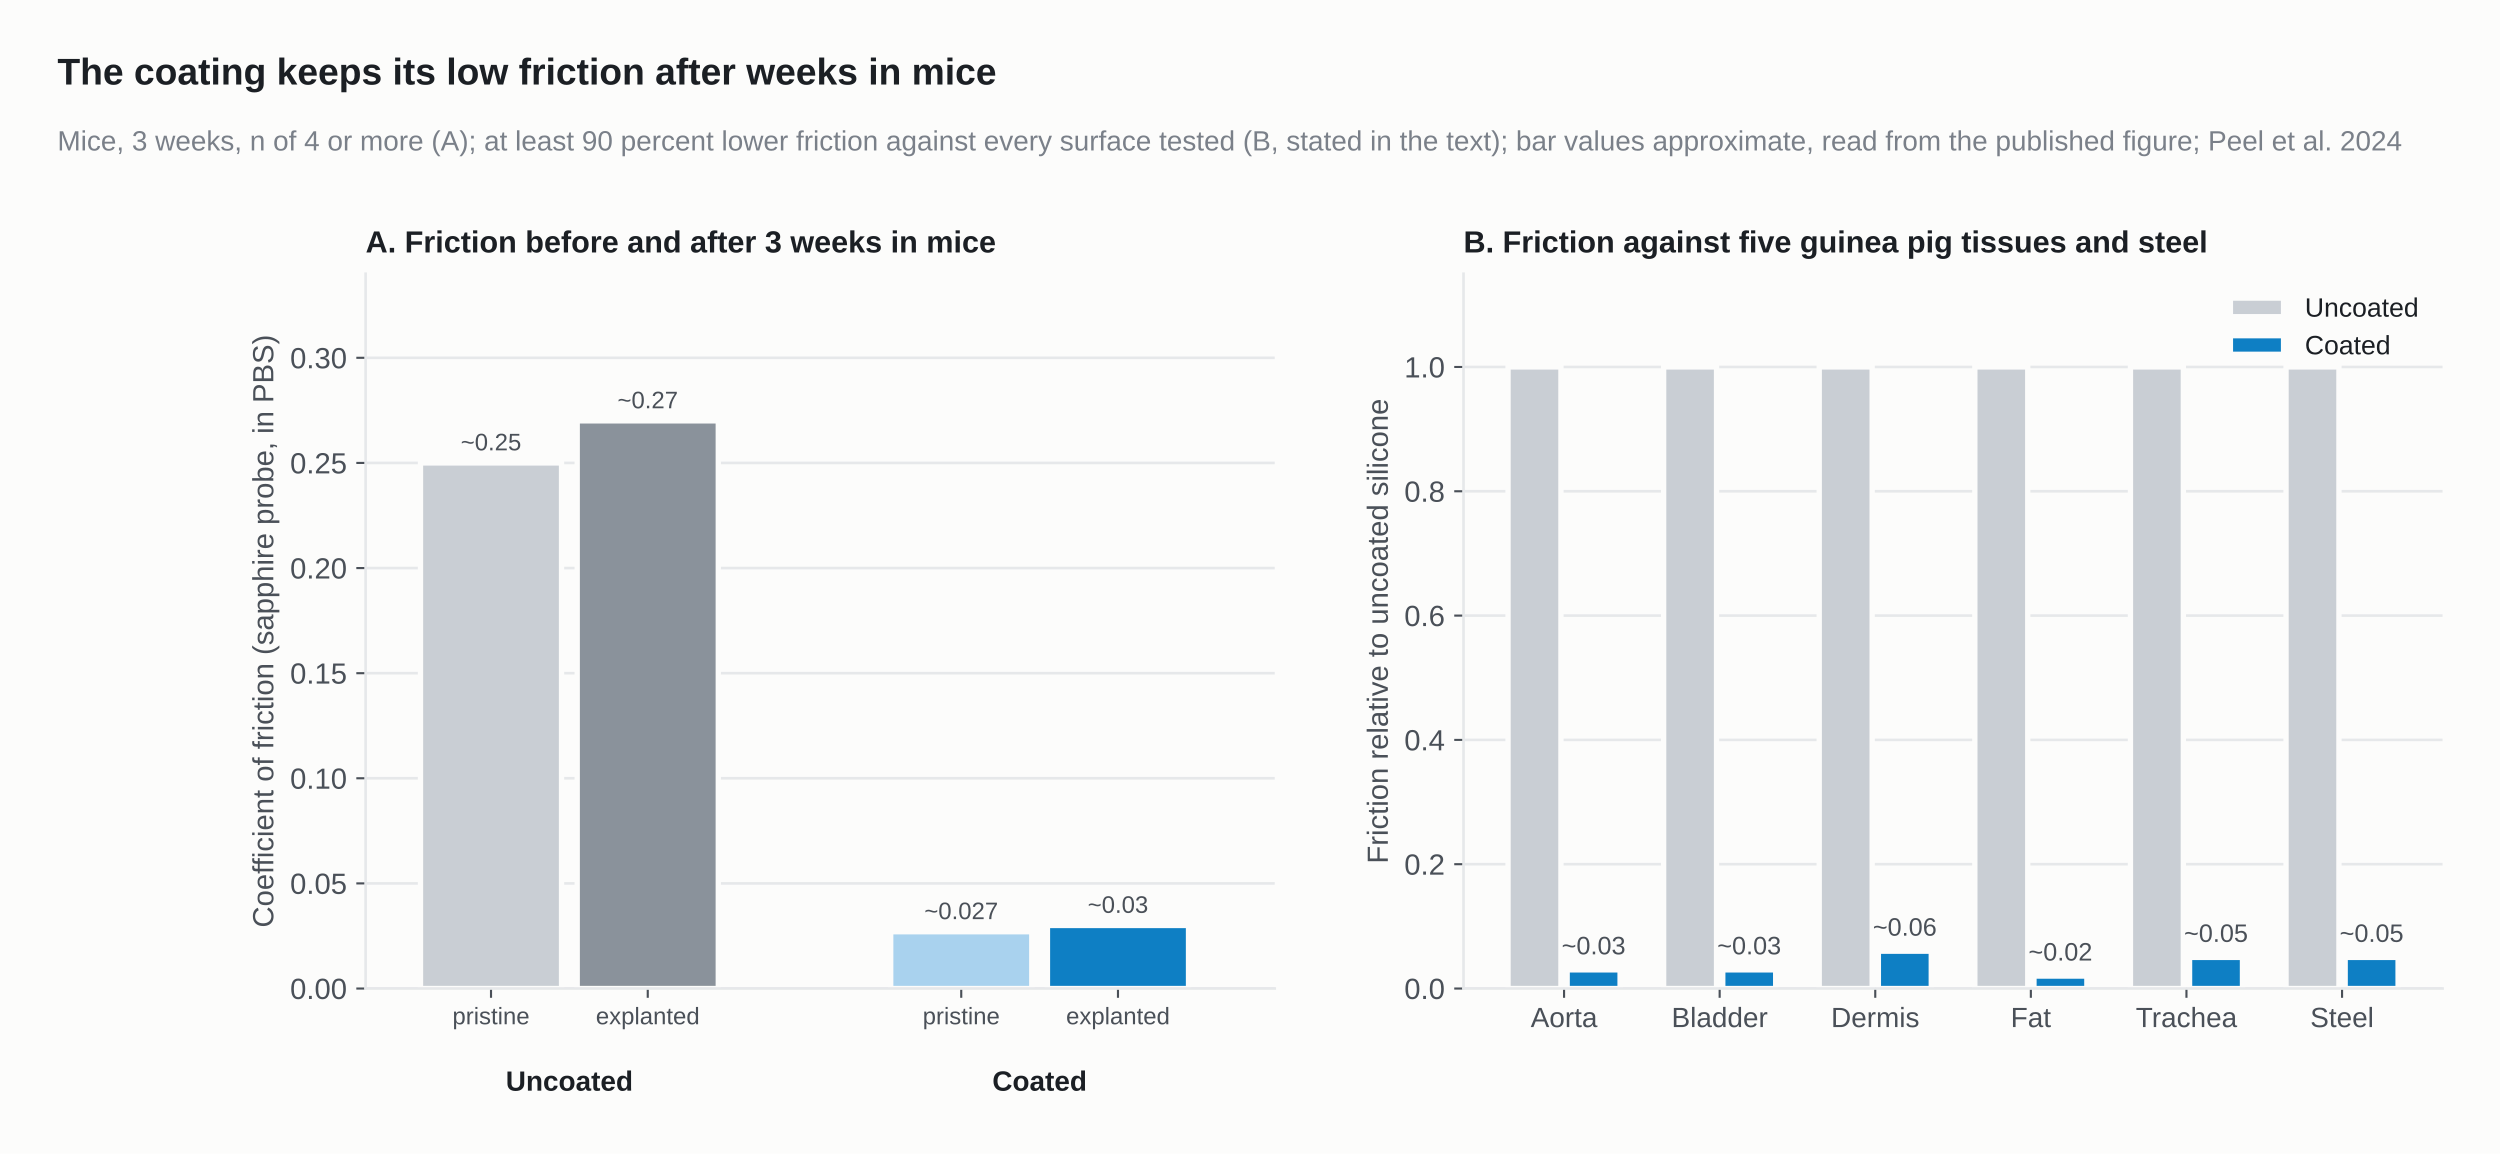
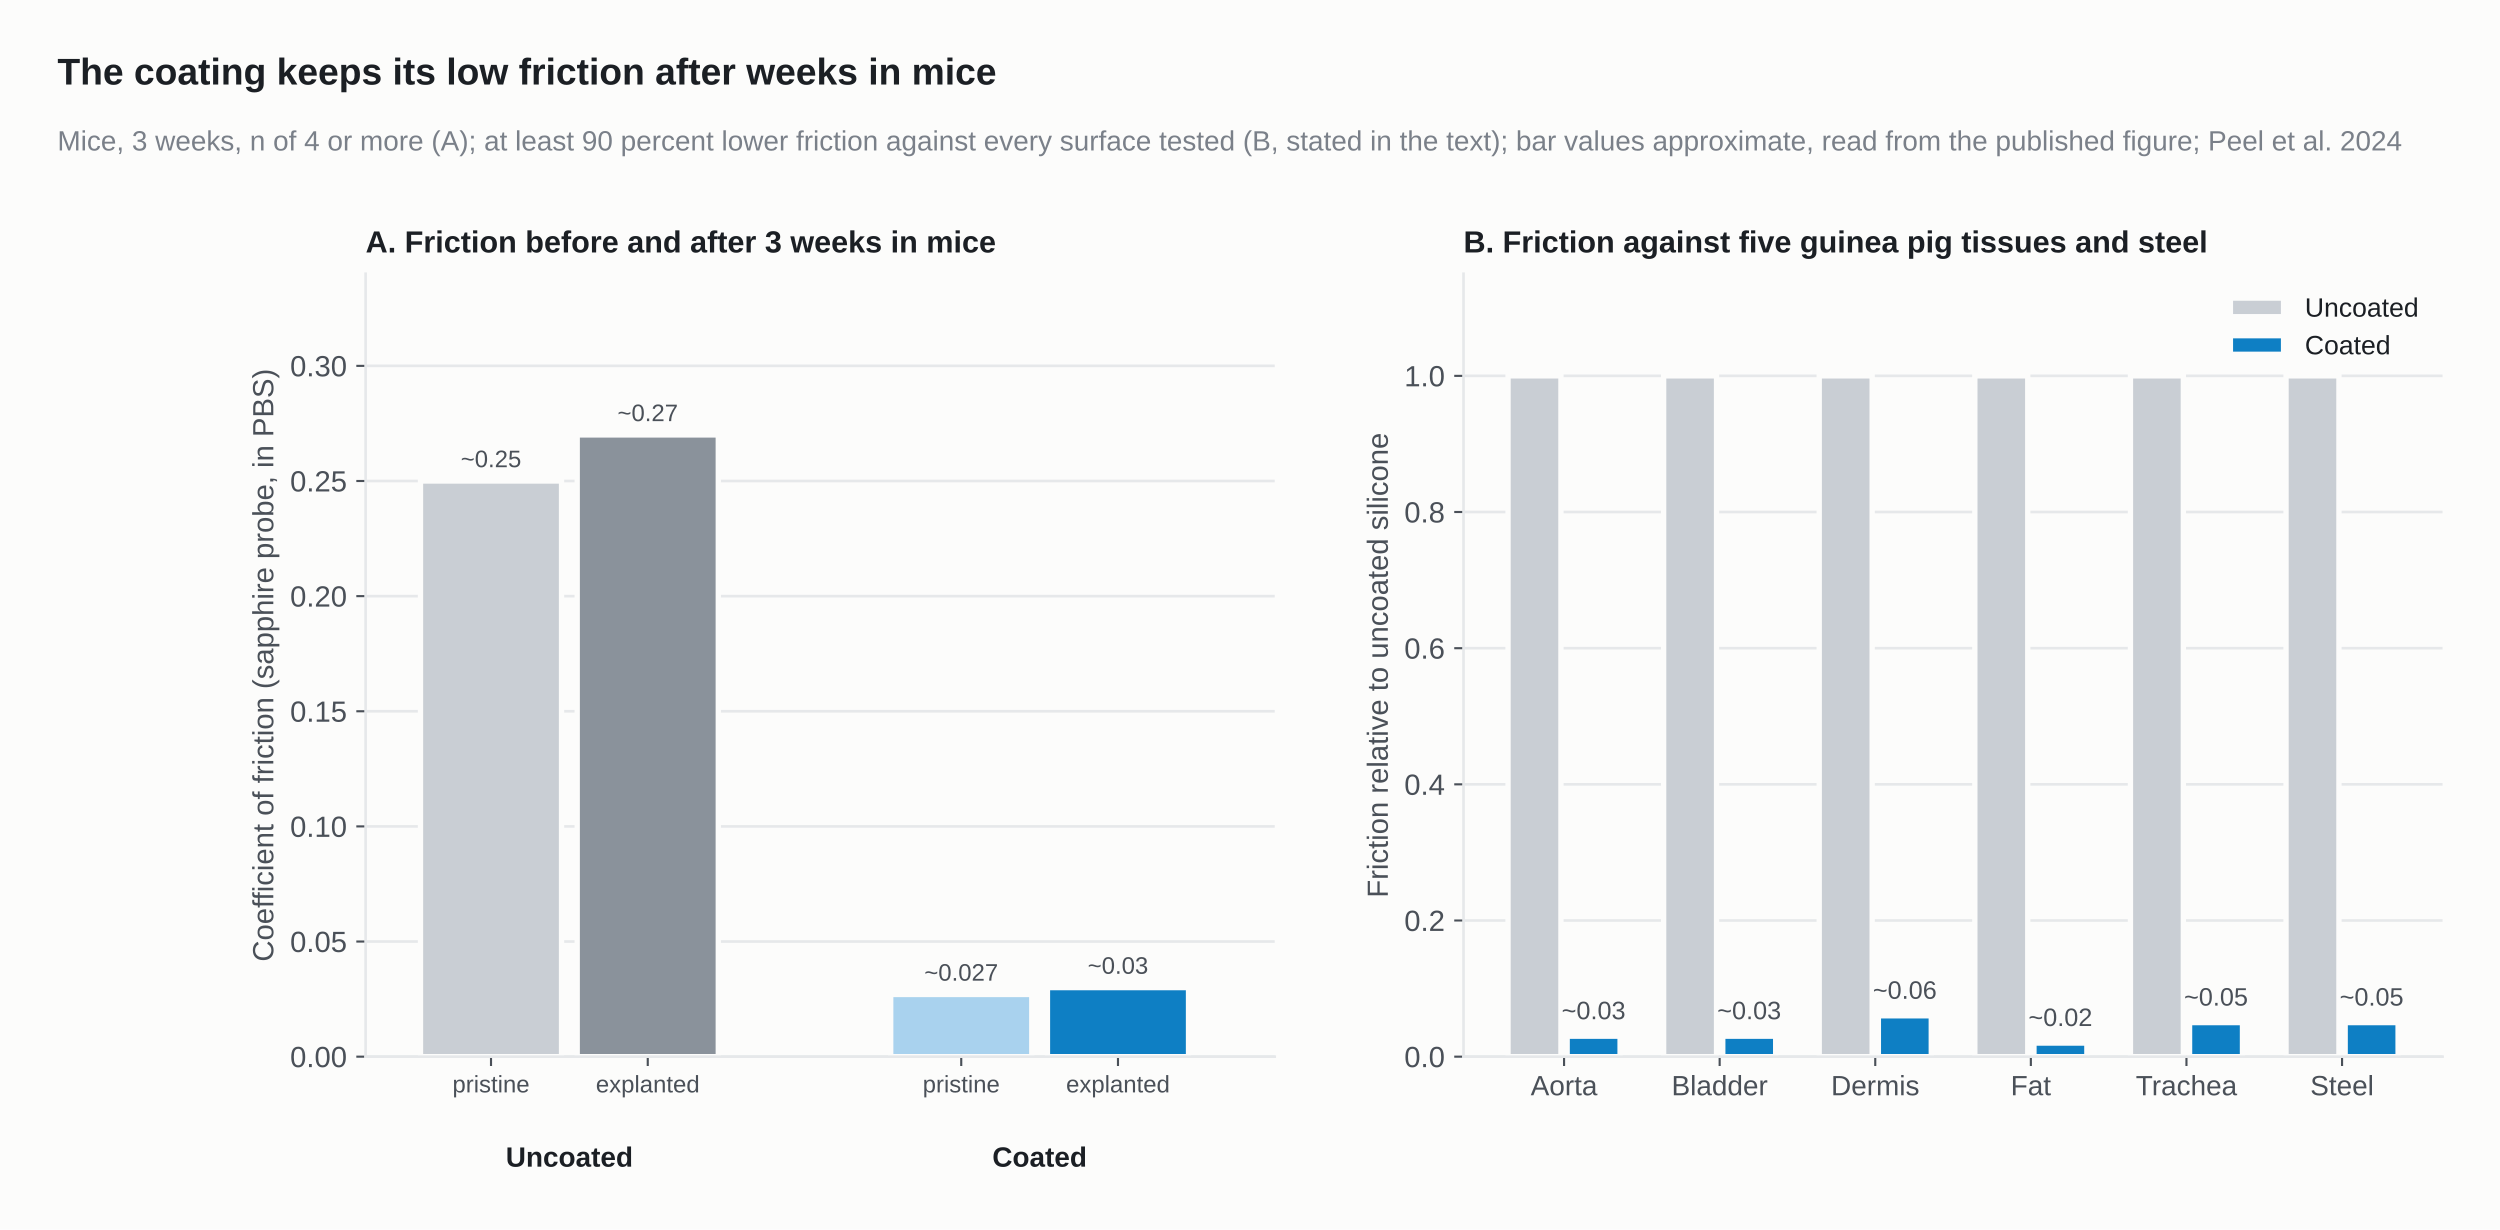
- <svg xmlns="http://www.w3.org/2000/svg" xmlns:xlink="http://www.w3.org/1999/xlink" width="940.32pt" height="433.913pt" viewBox="0 0 940.32 433.913" version="1.1">
+ <svg xmlns="http://www.w3.org/2000/svg" xmlns:xlink="http://www.w3.org/1999/xlink" width="940.32pt" height="462.493pt" viewBox="0 0 940.32 462.493" version="1.1">
  <defs>
    <style type="text/css">*{stroke-linejoin: round; stroke-linecap: butt}</style>
  </defs>
  <g id="figure_1">
    <g id="patch_1">
-       <path d="M 0 433.913  L 940.32 433.913  L 940.32 0  L 0 0  z " style="fill: #fcfcfb" />
+       <path d="M 0 462.493  L 940.32 462.493  L 940.32 0  L 0 0  z " style="fill: #fcfcfb" />
    </g>
    <g id="axes_1">
      <g id="patch_2">
-         <path d="M 137.52 371.808  L 479.459 371.808  L 479.459 102.96  L 137.52 102.96  z " style="fill: #fcfcfb" />
+         <path d="M 137.52 397.44  L 479.459 397.44  L 479.459 102.96  L 137.52 102.96  z " style="fill: #fcfcfb" />
      </g>
      <g id="matplotlib.axis_1">
        <g id="xtick_1">
          <g id="line2d_1">
            <defs>
-               <path id="m0c4ff37e28" d="M 0 0  L 0 3.5  " style="stroke: #4a5058; stroke-width: 0.8" />
+               <path id="m6be48bab30" d="M 0 0  L 0 3.5  " style="stroke: #4a5058; stroke-width: 0.8" />
            </defs>
            <g>
-               <use xlink:href="#m0c4ff37e28" x="184.684" y="371.808" style="fill: #4a5058; stroke: #4a5058; stroke-width: 0.8" />
+               <use xlink:href="#m6be48bab30" x="184.684" y="397.44" style="fill: #4a5058; stroke: #4a5058; stroke-width: 0.8" />
            </g>
          </g>
          <g id="text_1">
-             <text style="fill: #4a5058; font: 9px 'Arial'; text-anchor: middle" x="184.684" y="385.25" transform="rotate(-0 184.6841 385.25)">pristine</text>
+             <text style="fill: #4a5058; font: 9px 'Arial'; text-anchor: middle" x="184.684" y="410.882" transform="rotate(-0 184.6841 410.882)">pristine</text>
          </g>
        </g>
        <g id="xtick_2">
          <g id="line2d_2">
            <g>
-               <use xlink:href="#m0c4ff37e28" x="243.639" y="371.808" style="fill: #4a5058; stroke: #4a5058; stroke-width: 0.8" />
+               <use xlink:href="#m6be48bab30" x="243.639" y="397.44" style="fill: #4a5058; stroke: #4a5058; stroke-width: 0.8" />
            </g>
          </g>
          <g id="text_2">
-             <text style="fill: #4a5058; font: 9px 'Arial'; text-anchor: middle" x="243.639" y="385.25" transform="rotate(-0 243.6391 385.25)">explanted</text>
+             <text style="fill: #4a5058; font: 9px 'Arial'; text-anchor: middle" x="243.639" y="410.882" transform="rotate(-0 243.6391 410.882)">explanted</text>
          </g>
        </g>
        <g id="xtick_3">
          <g id="line2d_3">
            <g>
-               <use xlink:href="#m0c4ff37e28" x="361.549" y="371.808" style="fill: #4a5058; stroke: #4a5058; stroke-width: 0.8" />
+               <use xlink:href="#m6be48bab30" x="361.549" y="397.44" style="fill: #4a5058; stroke: #4a5058; stroke-width: 0.8" />
            </g>
          </g>
          <g id="text_3">
-             <text style="fill: #4a5058; font: 9px 'Arial'; text-anchor: middle" x="361.549" y="385.25" transform="rotate(-0 361.5493 385.25)">pristine</text>
+             <text style="fill: #4a5058; font: 9px 'Arial'; text-anchor: middle" x="361.549" y="410.882" transform="rotate(-0 361.5493 410.882)">pristine</text>
          </g>
        </g>
        <g id="xtick_4">
          <g id="line2d_4">
            <g>
-               <use xlink:href="#m0c4ff37e28" x="420.504" y="371.808" style="fill: #4a5058; stroke: #4a5058; stroke-width: 0.8" />
+               <use xlink:href="#m6be48bab30" x="420.504" y="397.44" style="fill: #4a5058; stroke: #4a5058; stroke-width: 0.8" />
            </g>
          </g>
          <g id="text_4">
-             <text style="fill: #4a5058; font: 9px 'Arial'; text-anchor: middle" x="420.504" y="385.25" transform="rotate(-0 420.5043 385.25)">explanted</text>
+             <text style="fill: #4a5058; font: 9px 'Arial'; text-anchor: middle" x="420.504" y="410.882" transform="rotate(-0 420.5043 410.882)">explanted</text>
          </g>
        </g>
      </g>
      <g id="matplotlib.axis_2">
        <g id="ytick_1">
          <g id="line2d_5">
-             <path d="M 137.52 371.808  L 479.459 371.808  " clip-path="url(#p44ec249111)" style="fill: none; stroke: #e6e8ea; stroke-linecap: square" />
+             <path d="M 137.52 397.44  L 479.459 397.44  " clip-path="url(#p435bd3ed2c)" style="fill: none; stroke: #e6e8ea; stroke-linecap: square" />
          </g>
          <g id="line2d_6">
            <defs>
-               <path id="mbe029f3635" d="M 0 0  L -3.5 0  " style="stroke: #4a5058; stroke-width: 0.8" />
+               <path id="mbae48cf298" d="M 0 0  L -3.5 0  " style="stroke: #4a5058; stroke-width: 0.8" />
            </defs>
            <g>
-               <use xlink:href="#mbe029f3635" x="137.52" y="371.808" style="fill: #4a5058; stroke: #4a5058; stroke-width: 0.8" />
+               <use xlink:href="#mbae48cf298" x="137.52" y="397.44" style="fill: #4a5058; stroke: #4a5058; stroke-width: 0.8" />
            </g>
          </g>
          <g id="text_5">
-             <text style="fill: #4a5058; font: 11px 'Arial'; text-anchor: end" x="130.52" y="375.745" transform="rotate(-0 130.52 375.7448)">0.00</text>
+             <text style="fill: #4a5058; font: 11px 'Arial'; text-anchor: end" x="130.52" y="401.377" transform="rotate(-0 130.52 401.3768)">0.00</text>
          </g>
        </g>
        <g id="ytick_2">
          <g id="line2d_7">
-             <path d="M 137.52 332.272  L 479.459 332.272  " clip-path="url(#p44ec249111)" style="fill: none; stroke: #e6e8ea; stroke-linecap: square" />
+             <path d="M 137.52 354.134  L 479.459 354.134  " clip-path="url(#p435bd3ed2c)" style="fill: none; stroke: #e6e8ea; stroke-linecap: square" />
          </g>
          <g id="line2d_8">
            <g>
-               <use xlink:href="#mbe029f3635" x="137.52" y="332.272" style="fill: #4a5058; stroke: #4a5058; stroke-width: 0.8" />
+               <use xlink:href="#mbae48cf298" x="137.52" y="354.134" style="fill: #4a5058; stroke: #4a5058; stroke-width: 0.8" />
            </g>
          </g>
          <g id="text_6">
-             <text style="fill: #4a5058; font: 11px 'Arial'; text-anchor: end" x="130.52" y="336.208" transform="rotate(-0 130.52 336.2083)">0.05</text>
+             <text style="fill: #4a5058; font: 11px 'Arial'; text-anchor: end" x="130.52" y="358.071" transform="rotate(-0 130.52 358.0709)">0.05</text>
          </g>
        </g>
        <g id="ytick_3">
          <g id="line2d_9">
-             <path d="M 137.52 292.735  L 479.459 292.735  " clip-path="url(#p44ec249111)" style="fill: none; stroke: #e6e8ea; stroke-linecap: square" />
+             <path d="M 137.52 310.828  L 479.459 310.828  " clip-path="url(#p435bd3ed2c)" style="fill: none; stroke: #e6e8ea; stroke-linecap: square" />
          </g>
          <g id="line2d_10">
            <g>
-               <use xlink:href="#mbe029f3635" x="137.52" y="292.735" style="fill: #4a5058; stroke: #4a5058; stroke-width: 0.8" />
+               <use xlink:href="#mbae48cf298" x="137.52" y="310.828" style="fill: #4a5058; stroke: #4a5058; stroke-width: 0.8" />
            </g>
          </g>
          <g id="text_7">
-             <text style="fill: #4a5058; font: 11px 'Arial'; text-anchor: end" x="130.52" y="296.672" transform="rotate(-0 130.52 296.6719)">0.10</text>
+             <text style="fill: #4a5058; font: 11px 'Arial'; text-anchor: end" x="130.52" y="314.765" transform="rotate(-0 130.52 314.765)">0.10</text>
          </g>
        </g>
        <g id="ytick_4">
          <g id="line2d_11">
-             <path d="M 137.52 253.199  L 479.459 253.199  " clip-path="url(#p44ec249111)" style="fill: none; stroke: #e6e8ea; stroke-linecap: square" />
+             <path d="M 137.52 267.522  L 479.459 267.522  " clip-path="url(#p435bd3ed2c)" style="fill: none; stroke: #e6e8ea; stroke-linecap: square" />
          </g>
          <g id="line2d_12">
            <g>
-               <use xlink:href="#mbe029f3635" x="137.52" y="253.199" style="fill: #4a5058; stroke: #4a5058; stroke-width: 0.8" />
+               <use xlink:href="#mbae48cf298" x="137.52" y="267.522" style="fill: #4a5058; stroke: #4a5058; stroke-width: 0.8" />
            </g>
          </g>
          <g id="text_8">
-             <text style="fill: #4a5058; font: 11px 'Arial'; text-anchor: end" x="130.52" y="257.135" transform="rotate(-0 130.52 257.1354)">0.15</text>
+             <text style="fill: #4a5058; font: 11px 'Arial'; text-anchor: end" x="130.52" y="271.459" transform="rotate(-0 130.52 271.4592)">0.15</text>
          </g>
        </g>
        <g id="ytick_5">
          <g id="line2d_13">
-             <path d="M 137.52 213.662  L 479.459 213.662  " clip-path="url(#p44ec249111)" style="fill: none; stroke: #e6e8ea; stroke-linecap: square" />
+             <path d="M 137.52 224.216  L 479.459 224.216  " clip-path="url(#p435bd3ed2c)" style="fill: none; stroke: #e6e8ea; stroke-linecap: square" />
          </g>
          <g id="line2d_14">
            <g>
-               <use xlink:href="#mbe029f3635" x="137.52" y="213.662" style="fill: #4a5058; stroke: #4a5058; stroke-width: 0.8" />
+               <use xlink:href="#mbae48cf298" x="137.52" y="224.216" style="fill: #4a5058; stroke: #4a5058; stroke-width: 0.8" />
            </g>
          </g>
          <g id="text_9">
-             <text style="fill: #4a5058; font: 11px 'Arial'; text-anchor: end" x="130.52" y="217.599" transform="rotate(-0 130.52 217.5989)">0.20</text>
+             <text style="fill: #4a5058; font: 11px 'Arial'; text-anchor: end" x="130.52" y="228.153" transform="rotate(-0 130.52 228.1533)">0.20</text>
          </g>
        </g>
        <g id="ytick_6">
          <g id="line2d_15">
-             <path d="M 137.52 174.126  L 479.459 174.126  " clip-path="url(#p44ec249111)" style="fill: none; stroke: #e6e8ea; stroke-linecap: square" />
+             <path d="M 137.52 180.911  L 479.459 180.911  " clip-path="url(#p435bd3ed2c)" style="fill: none; stroke: #e6e8ea; stroke-linecap: square" />
          </g>
          <g id="line2d_16">
            <g>
-               <use xlink:href="#mbe029f3635" x="137.52" y="174.126" style="fill: #4a5058; stroke: #4a5058; stroke-width: 0.8" />
+               <use xlink:href="#mbae48cf298" x="137.52" y="180.911" style="fill: #4a5058; stroke: #4a5058; stroke-width: 0.8" />
            </g>
          </g>
          <g id="text_10">
-             <text style="fill: #4a5058; font: 11px 'Arial'; text-anchor: end" x="130.52" y="178.062" transform="rotate(-0 130.52 178.0624)">0.25</text>
+             <text style="fill: #4a5058; font: 11px 'Arial'; text-anchor: end" x="130.52" y="184.847" transform="rotate(-0 130.52 184.8474)">0.25</text>
          </g>
        </g>
        <g id="ytick_7">
          <g id="line2d_17">
-             <path d="M 137.52 134.589  L 479.459 134.589  " clip-path="url(#p44ec249111)" style="fill: none; stroke: #e6e8ea; stroke-linecap: square" />
+             <path d="M 137.52 137.605  L 479.459 137.605  " clip-path="url(#p435bd3ed2c)" style="fill: none; stroke: #e6e8ea; stroke-linecap: square" />
          </g>
          <g id="line2d_18">
            <g>
-               <use xlink:href="#mbe029f3635" x="137.52" y="134.589" style="fill: #4a5058; stroke: #4a5058; stroke-width: 0.8" />
+               <use xlink:href="#mbae48cf298" x="137.52" y="137.605" style="fill: #4a5058; stroke: #4a5058; stroke-width: 0.8" />
            </g>
          </g>
          <g id="text_11">
-             <text style="fill: #4a5058; font: 11px 'Arial'; text-anchor: end" x="130.52" y="138.526" transform="rotate(-0 130.52 138.526)">0.30</text>
+             <text style="fill: #4a5058; font: 11px 'Arial'; text-anchor: end" x="130.52" y="141.542" transform="rotate(-0 130.52 141.5415)">0.30</text>
          </g>
        </g>
        <g id="text_12">
-           <text style="fill: #4a5058; font: 11px 'Arial'; text-anchor: middle" x="102.798" y="237.384" transform="rotate(-90 102.7978 237.384)">Coefficient of friction (sapphire probe, in PBS)</text>
+           <text style="fill: #4a5058; font: 11px 'Arial'; text-anchor: middle" x="102.798" y="250.2" transform="rotate(-90 102.7978 250.2)">Coefficient of friction (sapphire probe, in PBS)</text>
        </g>
      </g>
      <g id="patch_3">
-         <path d="M 158.154 371.808  L 211.214 371.808  L 211.214 174.126  L 158.154 174.126  z " clip-path="url(#p44ec249111)" style="fill: #c9ced4; stroke: #fcfcfb; stroke-width: 2; stroke-linejoin: miter" />
+         <path d="M 158.154 397.44  L 211.214 397.44  L 211.214 180.911  L 158.154 180.911  z " clip-path="url(#p435bd3ed2c)" style="fill: #c9ced4; stroke: #fcfcfb; stroke-width: 2; stroke-linejoin: miter" />
      </g>
      <g id="patch_4">
-         <path d="M 217.109 371.808  L 270.169 371.808  L 270.169 158.311  L 217.109 158.311  z " clip-path="url(#p44ec249111)" style="fill: #8a929b; stroke: #fcfcfb; stroke-width: 2; stroke-linejoin: miter" />
+         <path d="M 217.109 397.44  L 270.169 397.44  L 270.169 163.588  L 217.109 163.588  z " clip-path="url(#p435bd3ed2c)" style="fill: #8a929b; stroke: #fcfcfb; stroke-width: 2; stroke-linejoin: miter" />
      </g>
      <g id="patch_5">
-         <path d="M 335.019 371.808  L 388.079 371.808  L 388.079 350.458  L 335.019 350.458  z " clip-path="url(#p44ec249111)" style="fill: #a9d2ee; stroke: #fcfcfb; stroke-width: 2; stroke-linejoin: miter" />
+         <path d="M 335.019 397.44  L 388.079 397.44  L 388.079 374.055  L 335.019 374.055  z " clip-path="url(#p435bd3ed2c)" style="fill: #a9d2ee; stroke: #fcfcfb; stroke-width: 2; stroke-linejoin: miter" />
      </g>
      <g id="patch_6">
-         <path d="M 393.975 371.808  L 447.034 371.808  L 447.034 348.086  L 393.975 348.086  z " clip-path="url(#p44ec249111)" style="fill: #0e7fc4; stroke: #fcfcfb; stroke-width: 2; stroke-linejoin: miter" />
+         <path d="M 393.975 397.44  L 447.034 397.44  L 447.034 371.456  L 393.975 371.456  z " clip-path="url(#p435bd3ed2c)" style="fill: #0e7fc4; stroke: #fcfcfb; stroke-width: 2; stroke-linejoin: miter" />
      </g>
      <g id="patch_7">
-         <path d="M 137.52 371.808  L 137.52 102.96  " style="fill: none; stroke: #e6e8ea; stroke-linejoin: miter; stroke-linecap: square" />
+         <path d="M 137.52 397.44  L 137.52 102.96  " style="fill: none; stroke: #e6e8ea; stroke-linejoin: miter; stroke-linecap: square" />
      </g>
      <g id="patch_8">
-         <path d="M 137.52 371.808  L 479.459 371.808  " style="fill: none; stroke: #e6e8ea; stroke-linejoin: miter; stroke-linecap: square" />
+         <path d="M 137.52 397.44  L 479.459 397.44  " style="fill: none; stroke: #e6e8ea; stroke-linejoin: miter; stroke-linecap: square" />
      </g>
      <g id="text_13">
-         <text style="fill: #4a5058; font: 9px 'Arial'; text-anchor: middle" x="184.684" y="169.381" transform="rotate(-0 184.6841 169.3813)">~0.25</text>
+         <text style="fill: #4a5058; font: 9px 'Arial'; text-anchor: middle" x="184.684" y="175.714" transform="rotate(-0 184.6841 175.7139)">~0.25</text>
      </g>
      <g id="text_14">
-         <text style="fill: #4a5058; font: 9px 'Arial'; text-anchor: middle" x="243.639" y="153.567" transform="rotate(-0 243.6391 153.5667)">~0.27</text>
+         <text style="fill: #4a5058; font: 9px 'Arial'; text-anchor: middle" x="243.639" y="158.392" transform="rotate(-0 243.6391 158.3915)">~0.27</text>
      </g>
      <g id="text_15">
-         <text style="fill: #1b1f24; font: 700 10.5px 'Arial'; text-anchor: middle" x="214.162" y="410.241" transform="rotate(-0 214.1616 410.2412)">Uncoated</text>
+         <text style="fill: #1b1f24; font: 700 10.5px 'Arial'; text-anchor: middle" x="214.162" y="438.821" transform="rotate(-0 214.1616 438.8209)">Uncoated</text>
      </g>
      <g id="text_16">
-         <text style="fill: #4a5058; font: 9px 'Arial'; text-anchor: middle" x="361.549" y="345.714" transform="rotate(-0 361.5493 345.7139)">~0.027</text>
+         <text style="fill: #4a5058; font: 9px 'Arial'; text-anchor: middle" x="361.549" y="368.858" transform="rotate(-0 361.5493 368.8581)">~0.027</text>
      </g>
      <g id="text_17">
-         <text style="fill: #4a5058; font: 9px 'Arial'; text-anchor: middle" x="420.504" y="343.342" transform="rotate(-0 420.5043 343.3417)">~0.03</text>
+         <text style="fill: #4a5058; font: 9px 'Arial'; text-anchor: middle" x="420.504" y="366.26" transform="rotate(-0 420.5043 366.2598)">~0.03</text>
      </g>
      <g id="text_18">
-         <text style="fill: #1b1f24; font: 700 10.5px 'Arial'; text-anchor: middle" x="391.027" y="410.241" transform="rotate(-0 391.0268 410.2412)">Coated</text>
+         <text style="fill: #1b1f24; font: 700 10.5px 'Arial'; text-anchor: middle" x="391.027" y="438.821" transform="rotate(-0 391.0268 438.8209)">Coated</text>
      </g>
      <g id="text_19">
        <text style="fill: #1b1f24; font: 700 11.5px 'Arial'; text-anchor: start" x="137.52" y="94.96" transform="rotate(-0 137.52 94.96)">A. Friction before and after 3 weeks in mice</text>
      </g>
    </g>
    <g id="axes_2">
      <g id="patch_9">
-         <path d="M 550.478 371.808  L 918.72 371.808  L 918.72 102.96  L 550.478 102.96  z " style="fill: #fcfcfb" />
+         <path d="M 550.478 397.44  L 918.72 397.44  L 918.72 102.96  L 550.478 102.96  z " style="fill: #fcfcfb" />
      </g>
      <g id="matplotlib.axis_3">
        <g id="xtick_5">
          <g id="line2d_19">
            <g>
-               <use xlink:href="#m0c4ff37e28" x="588.285" y="371.808" style="fill: #4a5058; stroke: #4a5058; stroke-width: 0.8" />
+               <use xlink:href="#m6be48bab30" x="588.285" y="397.44" style="fill: #4a5058; stroke: #4a5058; stroke-width: 0.8" />
            </g>
          </g>
          <g id="text_20">
-             <text style="fill: #4a5058; font: 10.5px 'Arial'; text-anchor: middle" x="588.285" y="386.324" transform="rotate(-0 588.285 386.3237)">Aorta</text>
+             <text style="fill: #4a5058; font: 10.5px 'Arial'; text-anchor: middle" x="588.285" y="411.956" transform="rotate(-0 588.285 411.9557)">Aorta</text>
          </g>
        </g>
        <g id="xtick_6">
          <g id="line2d_20">
            <g>
-               <use xlink:href="#m0c4ff37e28" x="646.811" y="371.808" style="fill: #4a5058; stroke: #4a5058; stroke-width: 0.8" />
+               <use xlink:href="#m6be48bab30" x="646.811" y="397.44" style="fill: #4a5058; stroke: #4a5058; stroke-width: 0.8" />
            </g>
          </g>
          <g id="text_21">
-             <text style="fill: #4a5058; font: 10.5px 'Arial'; text-anchor: middle" x="646.811" y="386.324" transform="rotate(-0 646.8105 386.3237)">Bladder</text>
+             <text style="fill: #4a5058; font: 10.5px 'Arial'; text-anchor: middle" x="646.811" y="411.956" transform="rotate(-0 646.8105 411.9557)">Bladder</text>
          </g>
        </g>
        <g id="xtick_7">
          <g id="line2d_21">
            <g>
-               <use xlink:href="#m0c4ff37e28" x="705.336" y="371.808" style="fill: #4a5058; stroke: #4a5058; stroke-width: 0.8" />
+               <use xlink:href="#m6be48bab30" x="705.336" y="397.44" style="fill: #4a5058; stroke: #4a5058; stroke-width: 0.8" />
            </g>
          </g>
          <g id="text_22">
-             <text style="fill: #4a5058; font: 10.5px 'Arial'; text-anchor: middle" x="705.336" y="386.324" transform="rotate(-0 705.336 386.3237)">Dermis</text>
+             <text style="fill: #4a5058; font: 10.5px 'Arial'; text-anchor: middle" x="705.336" y="411.956" transform="rotate(-0 705.336 411.9557)">Dermis</text>
          </g>
        </g>
        <g id="xtick_8">
          <g id="line2d_22">
            <g>
-               <use xlink:href="#m0c4ff37e28" x="763.862" y="371.808" style="fill: #4a5058; stroke: #4a5058; stroke-width: 0.8" />
+               <use xlink:href="#m6be48bab30" x="763.862" y="397.44" style="fill: #4a5058; stroke: #4a5058; stroke-width: 0.8" />
            </g>
          </g>
          <g id="text_23">
-             <text style="fill: #4a5058; font: 10.5px 'Arial'; text-anchor: middle" x="763.862" y="386.324" transform="rotate(-0 763.8615 386.3237)">Fat</text>
+             <text style="fill: #4a5058; font: 10.5px 'Arial'; text-anchor: middle" x="763.862" y="411.956" transform="rotate(-0 763.8615 411.9557)">Fat</text>
          </g>
        </g>
        <g id="xtick_9">
          <g id="line2d_23">
            <g>
-               <use xlink:href="#m0c4ff37e28" x="822.387" y="371.808" style="fill: #4a5058; stroke: #4a5058; stroke-width: 0.8" />
+               <use xlink:href="#m6be48bab30" x="822.387" y="397.44" style="fill: #4a5058; stroke: #4a5058; stroke-width: 0.8" />
            </g>
          </g>
          <g id="text_24">
-             <text style="fill: #4a5058; font: 10.5px 'Arial'; text-anchor: middle" x="822.387" y="386.324" transform="rotate(-0 822.387 386.3237)">Trachea</text>
+             <text style="fill: #4a5058; font: 10.5px 'Arial'; text-anchor: middle" x="822.387" y="411.956" transform="rotate(-0 822.387 411.9557)">Trachea</text>
          </g>
        </g>
        <g id="xtick_10">
          <g id="line2d_24">
            <g>
-               <use xlink:href="#m0c4ff37e28" x="880.913" y="371.808" style="fill: #4a5058; stroke: #4a5058; stroke-width: 0.8" />
+               <use xlink:href="#m6be48bab30" x="880.913" y="397.44" style="fill: #4a5058; stroke: #4a5058; stroke-width: 0.8" />
            </g>
          </g>
          <g id="text_25">
-             <text style="fill: #4a5058; font: 10.5px 'Arial'; text-anchor: middle" x="880.913" y="386.324" transform="rotate(-0 880.9125 386.3237)">Steel</text>
+             <text style="fill: #4a5058; font: 10.5px 'Arial'; text-anchor: middle" x="880.913" y="411.956" transform="rotate(-0 880.9125 411.9557)">Steel</text>
          </g>
        </g>
      </g>
      <g id="matplotlib.axis_4">
        <g id="ytick_8">
          <g id="line2d_25">
-             <path d="M 550.478 371.808  L 918.72 371.808  " clip-path="url(#p7bd209b1c3)" style="fill: none; stroke: #e6e8ea; stroke-linecap: square" />
+             <path d="M 550.478 397.44  L 918.72 397.44  " clip-path="url(#p40c4fcd9fc)" style="fill: none; stroke: #e6e8ea; stroke-linecap: square" />
          </g>
          <g id="line2d_26">
            <g>
-               <use xlink:href="#mbe029f3635" x="550.478" y="371.808" style="fill: #4a5058; stroke: #4a5058; stroke-width: 0.8" />
+               <use xlink:href="#mbae48cf298" x="550.478" y="397.44" style="fill: #4a5058; stroke: #4a5058; stroke-width: 0.8" />
            </g>
          </g>
          <g id="text_26">
-             <text style="fill: #4a5058; font: 11px 'Arial'; text-anchor: end" x="543.478" y="375.745" transform="rotate(-0 543.4776 375.7448)">0.0</text>
+             <text style="fill: #4a5058; font: 11px 'Arial'; text-anchor: end" x="543.478" y="401.377" transform="rotate(-0 543.4776 401.3768)">0.0</text>
          </g>
        </g>
        <g id="ytick_9">
          <g id="line2d_27">
-             <path d="M 550.478 325.052  L 918.72 325.052  " clip-path="url(#p7bd209b1c3)" style="fill: none; stroke: #e6e8ea; stroke-linecap: square" />
+             <path d="M 550.478 346.226  L 918.72 346.226  " clip-path="url(#p40c4fcd9fc)" style="fill: none; stroke: #e6e8ea; stroke-linecap: square" />
          </g>
          <g id="line2d_28">
            <g>
-               <use xlink:href="#mbe029f3635" x="550.478" y="325.052" style="fill: #4a5058; stroke: #4a5058; stroke-width: 0.8" />
+               <use xlink:href="#mbae48cf298" x="550.478" y="346.226" style="fill: #4a5058; stroke: #4a5058; stroke-width: 0.8" />
            </g>
          </g>
          <g id="text_27">
-             <text style="fill: #4a5058; font: 11px 'Arial'; text-anchor: end" x="543.478" y="328.989" transform="rotate(-0 543.4776 328.9886)">0.2</text>
+             <text style="fill: #4a5058; font: 11px 'Arial'; text-anchor: end" x="543.478" y="350.163" transform="rotate(-0 543.4776 350.1629)">0.2</text>
          </g>
        </g>
        <g id="ytick_10">
          <g id="line2d_29">
-             <path d="M 550.478 278.296  L 918.72 278.296  " clip-path="url(#p7bd209b1c3)" style="fill: none; stroke: #e6e8ea; stroke-linecap: square" />
+             <path d="M 550.478 295.012  L 918.72 295.012  " clip-path="url(#p40c4fcd9fc)" style="fill: none; stroke: #e6e8ea; stroke-linecap: square" />
          </g>
          <g id="line2d_30">
            <g>
-               <use xlink:href="#mbe029f3635" x="550.478" y="278.296" style="fill: #4a5058; stroke: #4a5058; stroke-width: 0.8" />
+               <use xlink:href="#mbae48cf298" x="550.478" y="295.012" style="fill: #4a5058; stroke: #4a5058; stroke-width: 0.8" />
            </g>
          </g>
          <g id="text_28">
-             <text style="fill: #4a5058; font: 11px 'Arial'; text-anchor: end" x="543.478" y="282.232" transform="rotate(-0 543.4776 282.2324)">0.4</text>
+             <text style="fill: #4a5058; font: 11px 'Arial'; text-anchor: end" x="543.478" y="298.949" transform="rotate(-0 543.4776 298.949)">0.4</text>
          </g>
        </g>
        <g id="ytick_11">
          <g id="line2d_31">
-             <path d="M 550.478 231.539  L 918.72 231.539  " clip-path="url(#p7bd209b1c3)" style="fill: none; stroke: #e6e8ea; stroke-linecap: square" />
+             <path d="M 550.478 243.798  L 918.72 243.798  " clip-path="url(#p40c4fcd9fc)" style="fill: none; stroke: #e6e8ea; stroke-linecap: square" />
          </g>
          <g id="line2d_32">
            <g>
-               <use xlink:href="#mbe029f3635" x="550.478" y="231.539" style="fill: #4a5058; stroke: #4a5058; stroke-width: 0.8" />
+               <use xlink:href="#mbae48cf298" x="550.478" y="243.798" style="fill: #4a5058; stroke: #4a5058; stroke-width: 0.8" />
            </g>
          </g>
          <g id="text_29">
-             <text style="fill: #4a5058; font: 11px 'Arial'; text-anchor: end" x="543.478" y="235.476" transform="rotate(-0 543.4776 235.4763)">0.6</text>
+             <text style="fill: #4a5058; font: 11px 'Arial'; text-anchor: end" x="543.478" y="247.735" transform="rotate(-0 543.4776 247.7351)">0.6</text>
          </g>
        </g>
        <g id="ytick_12">
          <g id="line2d_33">
-             <path d="M 550.478 184.783  L 918.72 184.783  " clip-path="url(#p7bd209b1c3)" style="fill: none; stroke: #e6e8ea; stroke-linecap: square" />
+             <path d="M 550.478 192.584  L 918.72 192.584  " clip-path="url(#p40c4fcd9fc)" style="fill: none; stroke: #e6e8ea; stroke-linecap: square" />
          </g>
          <g id="line2d_34">
            <g>
-               <use xlink:href="#mbe029f3635" x="550.478" y="184.783" style="fill: #4a5058; stroke: #4a5058; stroke-width: 0.8" />
+               <use xlink:href="#mbae48cf298" x="550.478" y="192.584" style="fill: #4a5058; stroke: #4a5058; stroke-width: 0.8" />
            </g>
          </g>
          <g id="text_30">
-             <text style="fill: #4a5058; font: 11px 'Arial'; text-anchor: end" x="543.478" y="188.72" transform="rotate(-0 543.4776 188.7201)">0.8</text>
+             <text style="fill: #4a5058; font: 11px 'Arial'; text-anchor: end" x="543.478" y="196.521" transform="rotate(-0 543.4776 196.5211)">0.8</text>
          </g>
        </g>
        <g id="ytick_13">
          <g id="line2d_35">
-             <path d="M 550.478 138.027  L 918.72 138.027  " clip-path="url(#p7bd209b1c3)" style="fill: none; stroke: #e6e8ea; stroke-linecap: square" />
+             <path d="M 550.478 141.37  L 918.72 141.37  " clip-path="url(#p40c4fcd9fc)" style="fill: none; stroke: #e6e8ea; stroke-linecap: square" />
          </g>
          <g id="line2d_36">
            <g>
-               <use xlink:href="#mbe029f3635" x="550.478" y="138.027" style="fill: #4a5058; stroke: #4a5058; stroke-width: 0.8" />
+               <use xlink:href="#mbae48cf298" x="550.478" y="141.37" style="fill: #4a5058; stroke: #4a5058; stroke-width: 0.8" />
            </g>
          </g>
          <g id="text_31">
-             <text style="fill: #4a5058; font: 11px 'Arial'; text-anchor: end" x="543.478" y="141.964" transform="rotate(-0 543.4776 141.9639)">1.0</text>
+             <text style="fill: #4a5058; font: 11px 'Arial'; text-anchor: end" x="543.478" y="145.307" transform="rotate(-0 543.4776 145.3072)">1.0</text>
          </g>
        </g>
        <g id="text_32">
-           <text style="fill: #4a5058; font: 11px 'Arial'; text-anchor: middle" x="522.001" y="237.384" transform="rotate(-90 522.0013 237.384)">Friction relative to uncoated silicone</text>
+           <text style="fill: #4a5058; font: 11px 'Arial'; text-anchor: middle" x="522.001" y="250.2" transform="rotate(-90 522.0013 250.2)">Friction relative to uncoated silicone</text>
        </g>
      </g>
      <g id="patch_10">
-         <path d="M 567.216 371.808  L 587.115 371.808  L 587.115 138.027  L 567.216 138.027  z " clip-path="url(#p7bd209b1c3)" style="fill: #c9ced4; stroke: #fcfcfb; stroke-width: 2; stroke-linejoin: miter" />
+         <path d="M 567.216 397.44  L 587.115 397.44  L 587.115 141.37  L 567.216 141.37  z " clip-path="url(#p40c4fcd9fc)" style="fill: #c9ced4; stroke: #fcfcfb; stroke-width: 2; stroke-linejoin: miter" />
      </g>
      <g id="patch_11">
-         <path d="M 589.456 371.808  L 609.354 371.808  L 609.354 364.795  L 589.456 364.795  z " clip-path="url(#p7bd209b1c3)" style="fill: #0e7fc4; stroke: #fcfcfb; stroke-width: 2; stroke-linejoin: miter" />
+         <path d="M 589.456 397.44  L 609.354 397.44  L 609.354 389.758  L 589.456 389.758  z " clip-path="url(#p40c4fcd9fc)" style="fill: #0e7fc4; stroke: #fcfcfb; stroke-width: 2; stroke-linejoin: miter" />
      </g>
      <g id="patch_12">
-         <path d="M 625.741 371.808  L 645.64 371.808  L 645.64 138.027  L 625.741 138.027  z " clip-path="url(#p7bd209b1c3)" style="fill: #c9ced4; stroke: #fcfcfb; stroke-width: 2; stroke-linejoin: miter" />
+         <path d="M 625.741 397.44  L 645.64 397.44  L 645.64 141.37  L 625.741 141.37  z " clip-path="url(#p40c4fcd9fc)" style="fill: #c9ced4; stroke: #fcfcfb; stroke-width: 2; stroke-linejoin: miter" />
      </g>
      <g id="patch_13">
-         <path d="M 647.981 371.808  L 667.88 371.808  L 667.88 364.795  L 647.981 364.795  z " clip-path="url(#p7bd209b1c3)" style="fill: #0e7fc4; stroke: #fcfcfb; stroke-width: 2; stroke-linejoin: miter" />
+         <path d="M 647.981 397.44  L 667.88 397.44  L 667.88 389.758  L 647.981 389.758  z " clip-path="url(#p40c4fcd9fc)" style="fill: #0e7fc4; stroke: #fcfcfb; stroke-width: 2; stroke-linejoin: miter" />
      </g>
      <g id="patch_14">
-         <path d="M 684.267 371.808  L 704.166 371.808  L 704.166 138.027  L 684.267 138.027  z " clip-path="url(#p7bd209b1c3)" style="fill: #c9ced4; stroke: #fcfcfb; stroke-width: 2; stroke-linejoin: miter" />
+         <path d="M 684.267 397.44  L 704.166 397.44  L 704.166 141.37  L 684.267 141.37  z " clip-path="url(#p40c4fcd9fc)" style="fill: #c9ced4; stroke: #fcfcfb; stroke-width: 2; stroke-linejoin: miter" />
      </g>
      <g id="patch_15">
-         <path d="M 706.507 371.808  L 726.405 371.808  L 726.405 357.781  L 706.507 357.781  z " clip-path="url(#p7bd209b1c3)" style="fill: #0e7fc4; stroke: #fcfcfb; stroke-width: 2; stroke-linejoin: miter" />
+         <path d="M 706.507 397.44  L 726.405 397.44  L 726.405 382.076  L 706.507 382.076  z " clip-path="url(#p40c4fcd9fc)" style="fill: #0e7fc4; stroke: #fcfcfb; stroke-width: 2; stroke-linejoin: miter" />
      </g>
      <g id="patch_16">
-         <path d="M 742.792 371.808  L 762.691 371.808  L 762.691 138.027  L 742.792 138.027  z " clip-path="url(#p7bd209b1c3)" style="fill: #c9ced4; stroke: #fcfcfb; stroke-width: 2; stroke-linejoin: miter" />
+         <path d="M 742.792 397.44  L 762.691 397.44  L 762.691 141.37  L 742.792 141.37  z " clip-path="url(#p40c4fcd9fc)" style="fill: #c9ced4; stroke: #fcfcfb; stroke-width: 2; stroke-linejoin: miter" />
      </g>
      <g id="patch_17">
-         <path d="M 765.032 371.808  L 784.931 371.808  L 784.931 367.132  L 765.032 367.132  z " clip-path="url(#p7bd209b1c3)" style="fill: #0e7fc4; stroke: #fcfcfb; stroke-width: 2; stroke-linejoin: miter" />
+         <path d="M 765.032 397.44  L 784.931 397.44  L 784.931 392.319  L 765.032 392.319  z " clip-path="url(#p40c4fcd9fc)" style="fill: #0e7fc4; stroke: #fcfcfb; stroke-width: 2; stroke-linejoin: miter" />
      </g>
      <g id="patch_18">
-         <path d="M 801.318 371.808  L 821.217 371.808  L 821.217 138.027  L 801.318 138.027  z " clip-path="url(#p7bd209b1c3)" style="fill: #c9ced4; stroke: #fcfcfb; stroke-width: 2; stroke-linejoin: miter" />
+         <path d="M 801.318 397.44  L 821.217 397.44  L 821.217 141.37  L 801.318 141.37  z " clip-path="url(#p40c4fcd9fc)" style="fill: #c9ced4; stroke: #fcfcfb; stroke-width: 2; stroke-linejoin: miter" />
      </g>
      <g id="patch_19">
-         <path d="M 823.558 371.808  L 843.456 371.808  L 843.456 360.119  L 823.558 360.119  z " clip-path="url(#p7bd209b1c3)" style="fill: #0e7fc4; stroke: #fcfcfb; stroke-width: 2; stroke-linejoin: miter" />
+         <path d="M 823.558 397.44  L 843.456 397.44  L 843.456 384.637  L 823.558 384.637  z " clip-path="url(#p40c4fcd9fc)" style="fill: #0e7fc4; stroke: #fcfcfb; stroke-width: 2; stroke-linejoin: miter" />
      </g>
      <g id="patch_20">
-         <path d="M 859.843 371.808  L 879.742 371.808  L 879.742 138.027  L 859.843 138.027  z " clip-path="url(#p7bd209b1c3)" style="fill: #c9ced4; stroke: #fcfcfb; stroke-width: 2; stroke-linejoin: miter" />
+         <path d="M 859.843 397.44  L 879.742 397.44  L 879.742 141.37  L 859.843 141.37  z " clip-path="url(#p40c4fcd9fc)" style="fill: #c9ced4; stroke: #fcfcfb; stroke-width: 2; stroke-linejoin: miter" />
      </g>
      <g id="patch_21">
-         <path d="M 882.083 371.808  L 901.982 371.808  L 901.982 360.119  L 882.083 360.119  z " clip-path="url(#p7bd209b1c3)" style="fill: #0e7fc4; stroke: #fcfcfb; stroke-width: 2; stroke-linejoin: miter" />
+         <path d="M 882.083 397.44  L 901.982 397.44  L 901.982 384.637  L 882.083 384.637  z " clip-path="url(#p40c4fcd9fc)" style="fill: #0e7fc4; stroke: #fcfcfb; stroke-width: 2; stroke-linejoin: miter" />
      </g>
      <g id="patch_22">
-         <path d="M 550.478 371.808  L 550.478 102.96  " style="fill: none; stroke: #e6e8ea; stroke-linejoin: miter; stroke-linecap: square" />
+         <path d="M 550.478 397.44  L 550.478 102.96  " style="fill: none; stroke: #e6e8ea; stroke-linejoin: miter; stroke-linecap: square" />
      </g>
      <g id="patch_23">
-         <path d="M 550.478 371.808  L 918.72 371.808  " style="fill: none; stroke: #e6e8ea; stroke-linejoin: miter; stroke-linecap: square" />
+         <path d="M 550.478 397.44  L 918.72 397.44  " style="fill: none; stroke: #e6e8ea; stroke-linejoin: miter; stroke-linecap: square" />
      </g>
      <g id="text_33">
-         <text style="fill: #4a5058; font: 9.5px 'Arial'; text-anchor: middle" x="599.405" y="358.95" transform="rotate(-0 599.4049 358.9501)">~0.03</text>
+         <text style="fill: #4a5058; font: 9.5px 'Arial'; text-anchor: middle" x="599.405" y="383.356" transform="rotate(-0 599.4049 383.3562)">~0.03</text>
      </g>
      <g id="text_34">
-         <text style="fill: #4a5058; font: 9.5px 'Arial'; text-anchor: middle" x="657.93" y="358.95" transform="rotate(-0 657.9304 358.9501)">~0.03</text>
+         <text style="fill: #4a5058; font: 9.5px 'Arial'; text-anchor: middle" x="657.93" y="383.356" transform="rotate(-0 657.9304 383.3562)">~0.03</text>
      </g>
      <g id="text_35">
-         <text style="fill: #4a5058; font: 9.5px 'Arial'; text-anchor: middle" x="716.456" y="351.937" transform="rotate(-0 716.4559 351.9366)">~0.06</text>
+         <text style="fill: #4a5058; font: 9.5px 'Arial'; text-anchor: middle" x="716.456" y="375.674" transform="rotate(-0 716.4559 375.6741)">~0.06</text>
      </g>
      <g id="text_36">
-         <text style="fill: #4a5058; font: 9.5px 'Arial'; text-anchor: middle" x="774.981" y="361.288" transform="rotate(-0 774.9814 361.2879)">~0.02</text>
+         <text style="fill: #4a5058; font: 9.5px 'Arial'; text-anchor: middle" x="774.981" y="385.917" transform="rotate(-0 774.9814 385.9169)">~0.02</text>
      </g>
      <g id="text_37">
-         <text style="fill: #4a5058; font: 9.5px 'Arial'; text-anchor: middle" x="833.507" y="354.274" transform="rotate(-0 833.5069 354.2744)">~0.05</text>
+         <text style="fill: #4a5058; font: 9.5px 'Arial'; text-anchor: middle" x="833.507" y="378.235" transform="rotate(-0 833.5069 378.2348)">~0.05</text>
      </g>
      <g id="text_38">
-         <text style="fill: #4a5058; font: 9.5px 'Arial'; text-anchor: middle" x="892.032" y="354.274" transform="rotate(-0 892.0324 354.2744)">~0.05</text>
+         <text style="fill: #4a5058; font: 9.5px 'Arial'; text-anchor: middle" x="892.032" y="378.235" transform="rotate(-0 892.0324 378.2348)">~0.05</text>
      </g>
      <g id="text_39">
        <text style="fill: #1b1f24; font: 700 11.5px 'Arial'; text-anchor: start" x="550.478" y="94.96" transform="rotate(-0 550.4776 94.96)">B. Friction against five guinea pig tissues and steel</text>
      </g>
      <g id="legend_1">
        <g id="patch_24">
          <path d="M 838.915 119.118  L 858.915 119.118  L 858.915 112.118  L 838.915 112.118  z " style="fill: #c9ced4; stroke: #fcfcfb; stroke-width: 2; stroke-linejoin: miter" />
        </g>
        <g id="text_40">
          <text style="fill: #1b1f24; font: 10px 'Arial'; text-anchor: start" x="866.915" y="119.118" transform="rotate(-0 866.9153 119.1178)">Uncoated</text>
        </g>
        <g id="patch_25">
          <path d="M 838.915 133.263  L 858.915 133.263  L 858.915 126.263  L 838.915 126.263  z " style="fill: #0e7fc4; stroke: #fcfcfb; stroke-width: 2; stroke-linejoin: miter" />
        </g>
        <g id="text_41">
          <text style="fill: #1b1f24; font: 10px 'Arial'; text-anchor: start" x="866.915" y="133.263" transform="rotate(-0 866.9153 133.2631)">Coated</text>
        </g>
      </g>
    </g>
    <g id="text_42">
      <text style="fill: #1b1f24; font: 700 14px 'Arial'; text-anchor: start" x="21.6" y="31.792" transform="rotate(-0 21.6 31.79156)">The coating keeps its low friction after weeks in mice</text>
    </g>
    <g id="text_43">
      <text style="fill: #7a8089; font: 10.5px 'Arial'; text-anchor: start" x="21.6" y="56.604" transform="rotate(-0 21.6 56.60367)">Mice, 3 weeks, n of 4 or more (A); at least 90 percent lower friction against every surface tested (B, stated in the text); bar values approximate, read from the published figure; Peel et al. 2024</text>
    </g>
  </g>
  <defs>
-     <clipPath id="p44ec249111">
-       <rect x="137.52" y="102.96" width="341.939" height="268.848" />
+     <clipPath id="p435bd3ed2c">
+       <rect x="137.52" y="102.96" width="341.939" height="294.48" />
    </clipPath>
-     <clipPath id="p7bd209b1c3">
-       <rect x="550.478" y="102.96" width="368.242" height="268.848" />
+     <clipPath id="p40c4fcd9fc">
+       <rect x="550.478" y="102.96" width="368.242" height="294.48" />
    </clipPath>
  </defs>
</svg>
